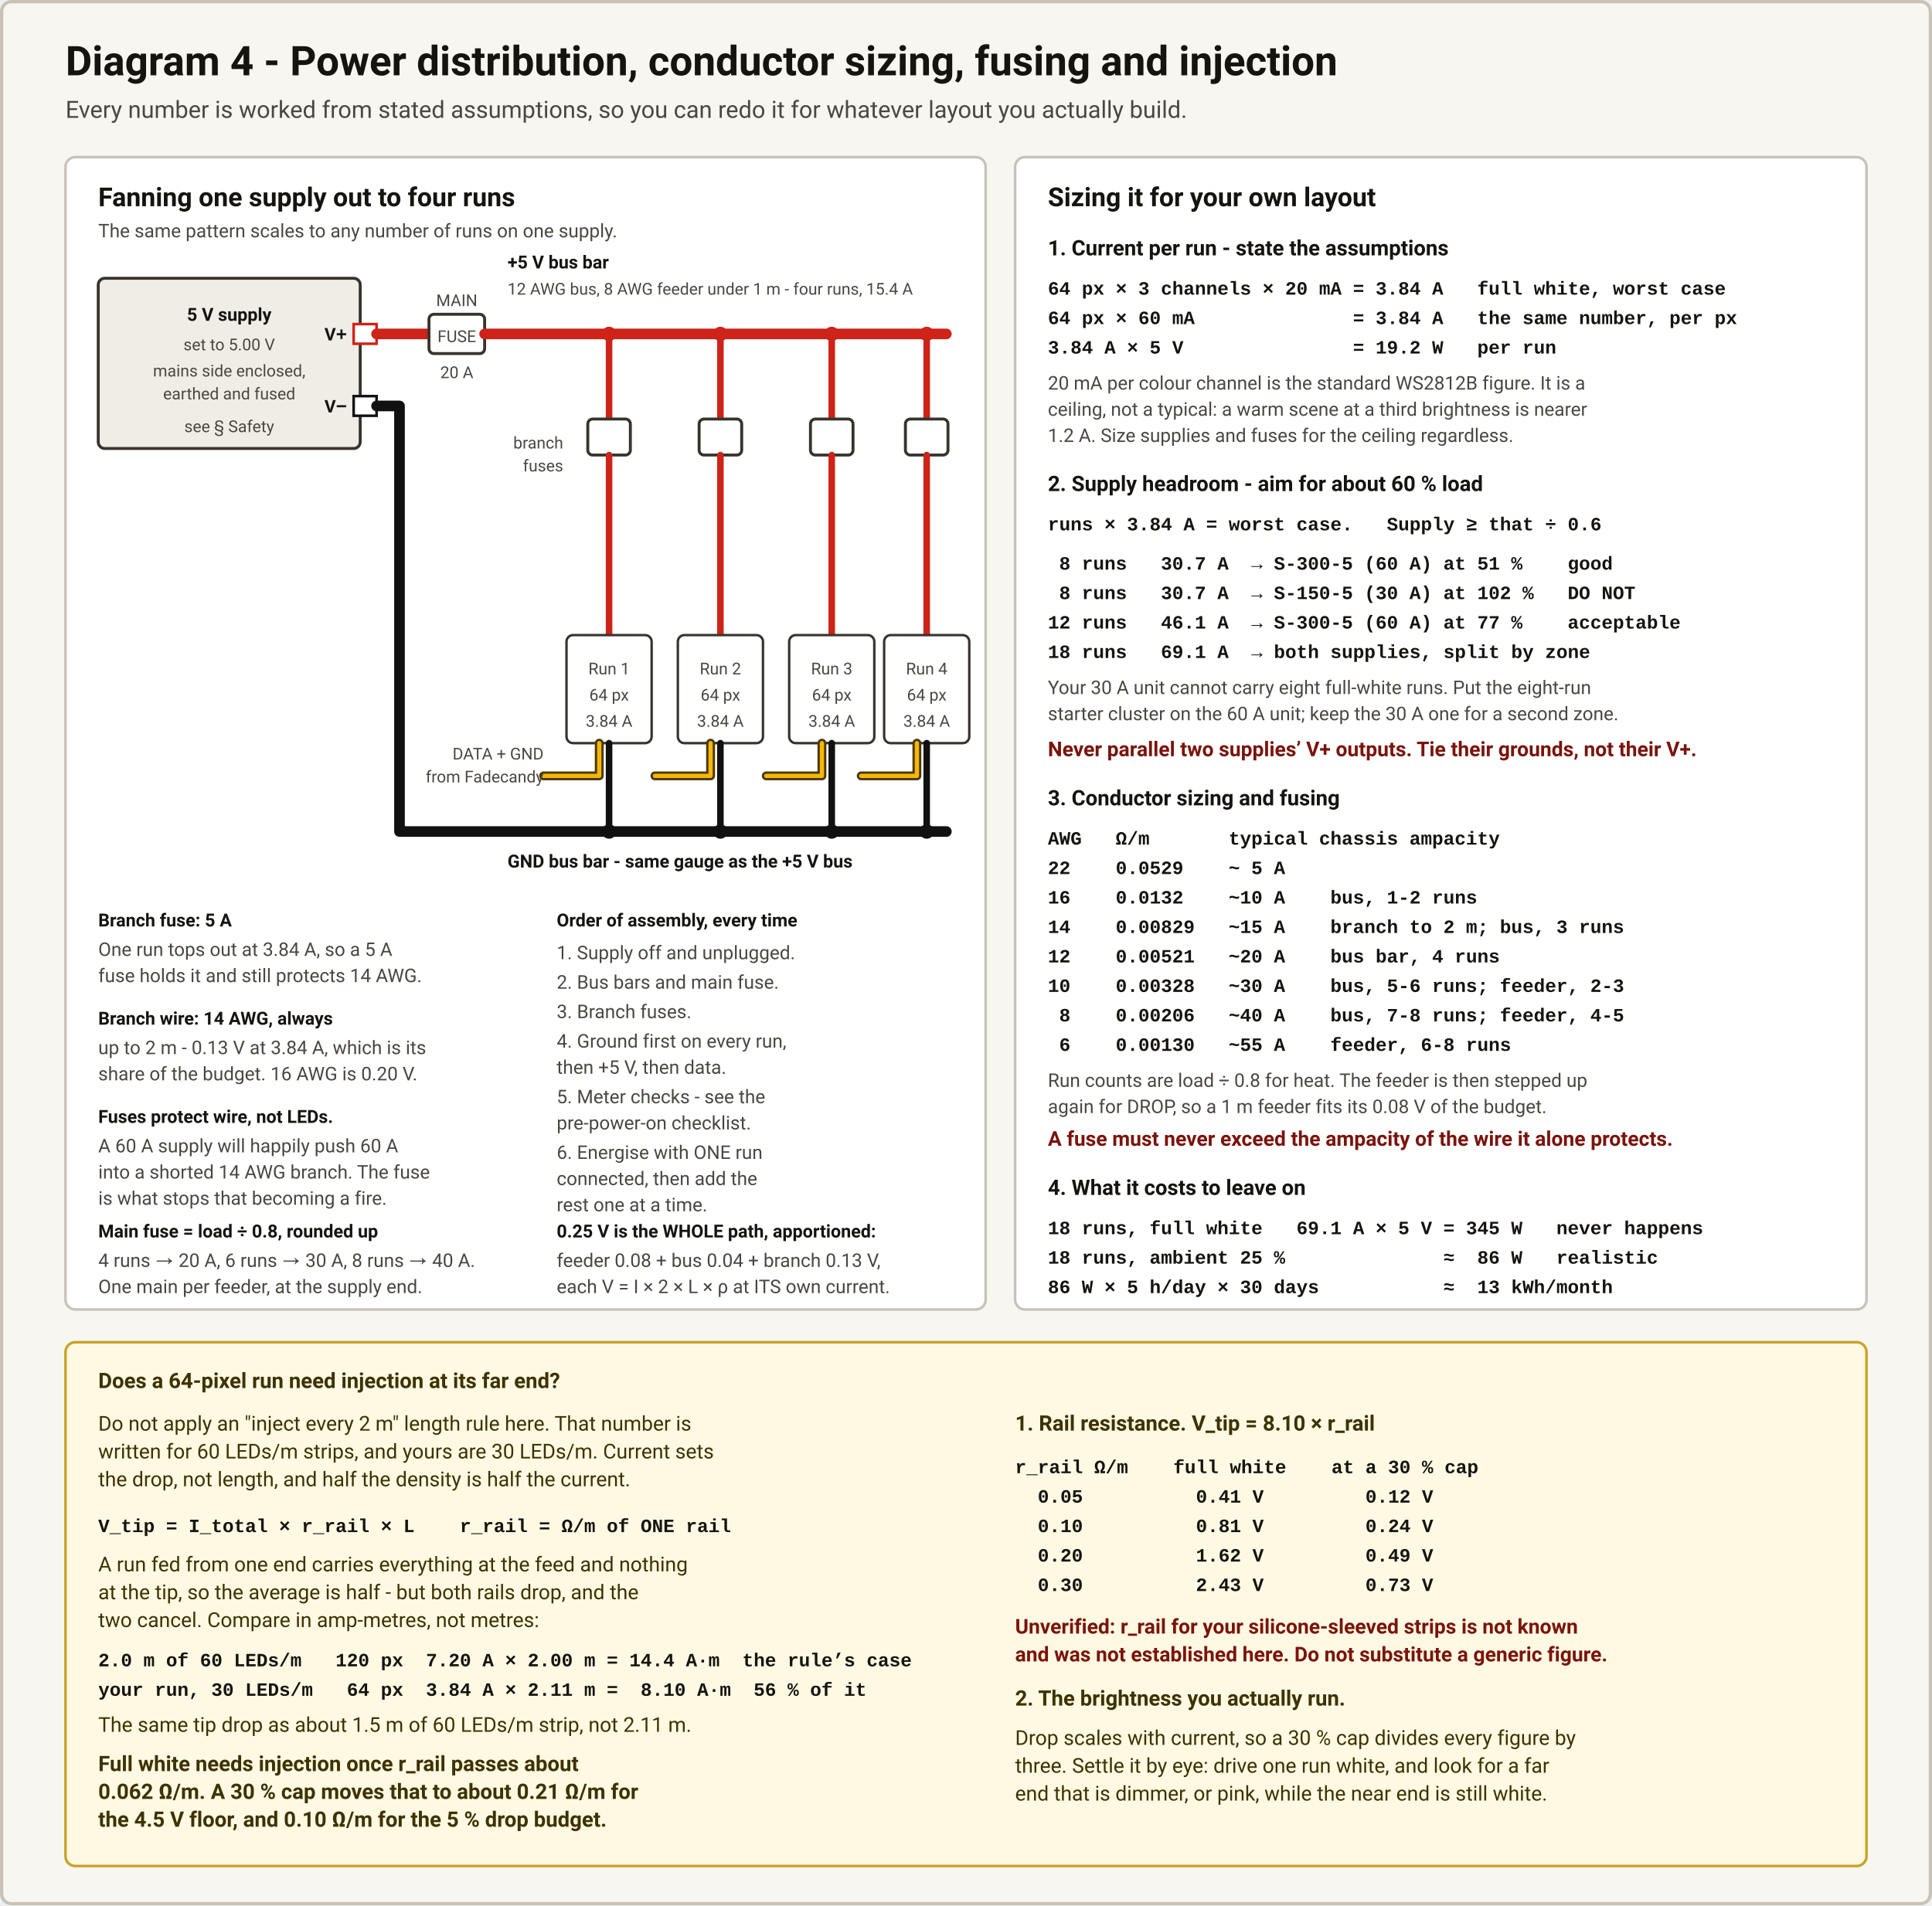
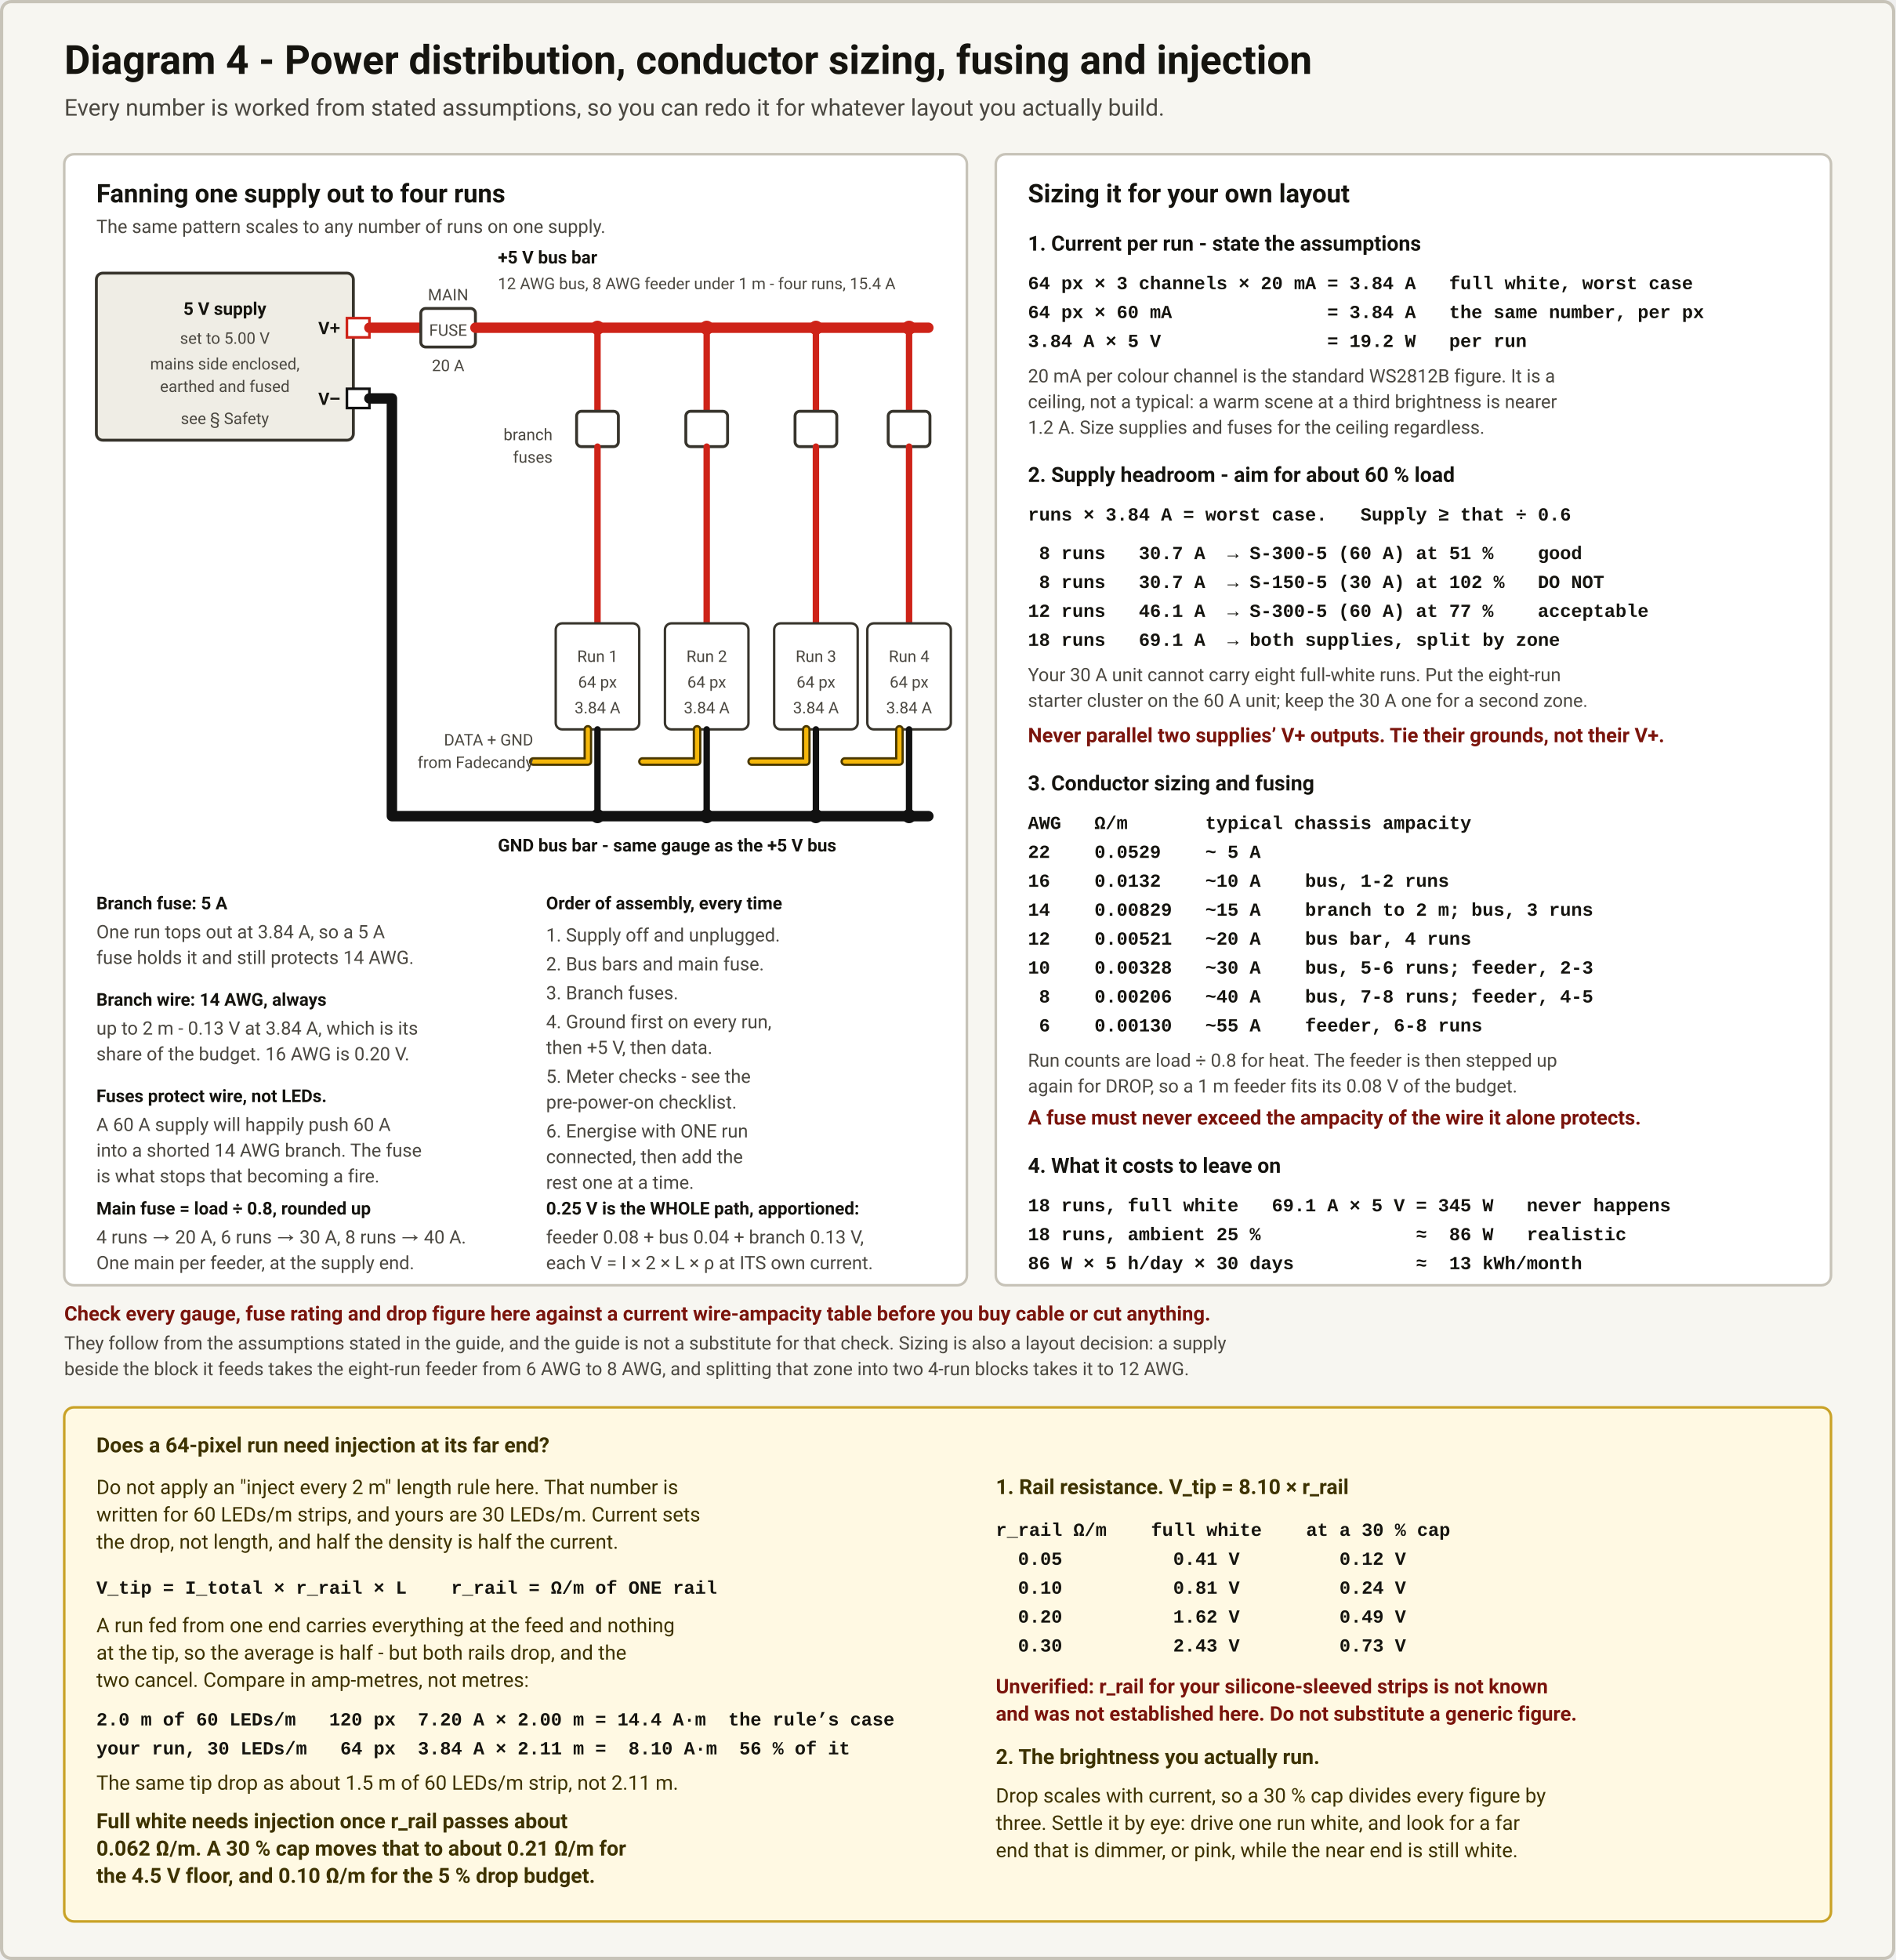
- <svg xmlns="http://www.w3.org/2000/svg" viewBox="0 0 1180 1164" width="1180" height="1164" role="img" aria-labelledby="t4 d4">
+ <svg xmlns="http://www.w3.org/2000/svg" viewBox="0 0 1180 1220" width="1180" height="1220" role="img" aria-labelledby="t4 d4">
  <style>
    .bg     { fill:#F7F6F1; stroke:#C7C3B8; stroke-width:2; }
    .ttl    { font:700 25px ui-sans-serif,system-ui,'Segoe UI',Roboto,Helvetica,Arial,sans-serif; fill:#15140F; }
    .sub    { font:400 14.5px ui-sans-serif,system-ui,'Segoe UI',Roboto,Helvetica,Arial,sans-serif; fill:#4A4740; }
    .lbls   { font:400 11.5px ui-sans-serif,system-ui,'Segoe UI',Roboto,Helvetica,Arial,sans-serif; fill:#4A4740; }
    .tiny   { font:400 10px ui-sans-serif,system-ui,'Segoe UI',Roboto,Helvetica,Arial,sans-serif; fill:#4A4740; }
    .wlbl   { font:700 11px ui-sans-serif,system-ui,'Segoe UI',Roboto,Helvetica,Arial,sans-serif; fill:#15140F; }
    .panttl { font:700 16px ui-sans-serif,system-ui,'Segoe UI',Roboto,Helvetica,Arial,sans-serif; fill:#15140F; }
    .h3     { font:700 13px ui-sans-serif,system-ui,'Segoe UI',Roboto,Helvetica,Arial,sans-serif; fill:#15140F; }
    .mono   { font:600 11.5px ui-monospace,'SFMono-Regular',Consolas,'Liberation Mono',monospace; fill:#15140F; }

    .pan    { fill:#FFFFFF; stroke:#C7C3B8; stroke-width:1.6; }
    .psu    { fill:#EFEDE5; stroke:#37342C; stroke-width:1.8; }
    .run    { fill:#FFFFFF; stroke:#37342C; stroke-width:1.5; }
    .fuse   { fill:#FFFFFF; stroke:#37342C; stroke-width:1.8; }

    .gnd    { stroke:#111111; stroke-width:4; fill:none; stroke-linecap:round; stroke-linejoin:round; }
    .pwr    { stroke:#CE2318; stroke-width:4; fill:none; stroke-linecap:round; stroke-linejoin:round; }
    .gndm   { stroke:#111111; stroke-width:6.5; fill:none; stroke-linecap:round; stroke-linejoin:round; }
    .pwrm   { stroke:#CE2318; stroke-width:6.5; fill:none; stroke-linecap:round; stroke-linejoin:round; }
    .datc   { stroke:#4A3800; stroke-width:5.4; fill:none; stroke-linecap:round; stroke-linejoin:round; }
    .dat    { stroke:#F5B70A; stroke-width:2.6; fill:none; stroke-linecap:round; stroke-linejoin:round; }

    .dot    { fill:#111111; } .dotr { fill:#CE2318; }
    .note   { fill:#FFF9E3; stroke:#C9A227; stroke-width:1.6; }
    .notet  { font:700 13px ui-sans-serif,system-ui,'Segoe UI',Roboto,Helvetica,Arial,sans-serif; fill:#3D3200; }
    .notep  { font:400 12.5px ui-sans-serif,system-ui,'Segoe UI',Roboto,Helvetica,Arial,sans-serif; fill:#3D3200; }
    .warnt  { font:700 12.5px ui-sans-serif,system-ui,'Segoe UI',Roboto,Helvetica,Arial,sans-serif; fill:#7A140C; }
  </style>
-   <rect class="bg" x="1" y="1" width="1178" height="1162" rx="6" />
+   <rect class="bg" x="1" y="1" width="1178" height="1218" rx="6" />
  <text class="ttl" x="40" y="46">Diagram 4 - Power distribution, conductor sizing, fusing and injection</text>
  <text class="sub" x="40" y="72">Every number is worked from stated assumptions, so you can redo it for whatever layout you actually build.</text>
  <rect class="pan" x="40" y="96" width="562" height="704" rx="6" />
  <text class="panttl" x="60" y="126">Fanning one supply out to four runs</text>
  <text class="lbls" x="60" y="145">The same pattern scales to any number of runs on one supply.</text>
  <rect class="psu" x="60" y="170" width="160" height="104" rx="4" />
  <text class="wlbl" x="140" y="196" text-anchor="middle">5 V supply</text>
  <text class="tiny" x="140" y="214" text-anchor="middle">set to 5.00 V</text>
  <text class="tiny" x="140" y="230" text-anchor="middle">mains side enclosed,</text>
  <text class="tiny" x="140" y="244" text-anchor="middle">earthed and fused</text>
  <text class="tiny" x="140" y="264" text-anchor="middle">see § Safety</text>
  <rect x="216" y="198" width="14" height="12" fill="#FFFFFF" stroke="#CE2318" stroke-width="1.6" />
  <text class="mono" x="212" y="208" text-anchor="end">V+</text>
  <rect x="216" y="242" width="14" height="12" fill="#FFFFFF" stroke="#111111" stroke-width="1.6" />
  <text class="mono" x="212" y="252" text-anchor="end">V−</text>
  <path class="pwrm" d="M 230 204 H 262" />
  <rect class="fuse" x="262" y="192" width="34" height="24" rx="3" />
  <path class="pwrm" d="M 296 204 H 578" />
  <text class="tiny" x="279" y="187" text-anchor="middle">MAIN</text>
  <text class="tiny" x="279" y="209" text-anchor="middle">FUSE</text>
  <text class="tiny" x="279" y="231" text-anchor="middle">20 A</text>
  <text class="wlbl" x="310" y="164">+5 V bus bar</text>
  <text class="tiny" x="310" y="180">12 AWG bus, 8 AWG feeder under 1 m - four runs, 15.4 A</text>
  <path class="gndm" d="M 230 248 H 244 V 508 H 578" />
  <text class="wlbl" x="310" y="530">GND bus bar - same gauge as the +5 V bus</text>
  <circle class="dotr" cx="372" cy="204" r="4.4" />
  <path class="pwr" d="M 372 204 V 256" />
  <rect class="fuse" x="359" y="256" width="26" height="22" rx="3" />
  <path class="pwr" d="M 372 278 V 388" />
  <rect class="run" x="346" y="388" width="52" height="66" rx="4" />
  <text class="tiny" x="372" y="412" text-anchor="middle">Run 1</text>
  <text class="tiny" x="372" y="428" text-anchor="middle">64 px</text>
  <text class="tiny" x="372" y="444" text-anchor="middle">3.84 A</text>
  <path class="gnd" d="M 372 454 V 508" />
  <circle class="dot" cx="372" cy="508" r="4.4" />
  <path class="datc" d="M 332 474 H 366 V 454" />
  <path class="dat" d="M 332 474 H 366 V 454" />
  <circle class="dotr" cx="440" cy="204" r="4.4" />
  <path class="pwr" d="M 440 204 V 256" />
  <rect class="fuse" x="427" y="256" width="26" height="22" rx="3" />
  <path class="pwr" d="M 440 278 V 388" />
  <rect class="run" x="414" y="388" width="52" height="66" rx="4" />
  <text class="tiny" x="440" y="412" text-anchor="middle">Run 2</text>
  <text class="tiny" x="440" y="428" text-anchor="middle">64 px</text>
  <text class="tiny" x="440" y="444" text-anchor="middle">3.84 A</text>
  <path class="gnd" d="M 440 454 V 508" />
  <circle class="dot" cx="440" cy="508" r="4.4" />
  <path class="datc" d="M 400 474 H 434 V 454" />
  <path class="dat" d="M 400 474 H 434 V 454" />
  <circle class="dotr" cx="508" cy="204" r="4.4" />
  <path class="pwr" d="M 508 204 V 256" />
  <rect class="fuse" x="495" y="256" width="26" height="22" rx="3" />
  <path class="pwr" d="M 508 278 V 388" />
  <rect class="run" x="482" y="388" width="52" height="66" rx="4" />
  <text class="tiny" x="508" y="412" text-anchor="middle">Run 3</text>
  <text class="tiny" x="508" y="428" text-anchor="middle">64 px</text>
  <text class="tiny" x="508" y="444" text-anchor="middle">3.84 A</text>
  <path class="gnd" d="M 508 454 V 508" />
  <circle class="dot" cx="508" cy="508" r="4.4" />
  <path class="datc" d="M 468 474 H 502 V 454" />
  <path class="dat" d="M 468 474 H 502 V 454" />
  <circle class="dotr" cx="566" cy="204" r="4.4" />
  <path class="pwr" d="M 566 204 V 256" />
  <rect class="fuse" x="553" y="256" width="26" height="22" rx="3" />
  <path class="pwr" d="M 566 278 V 388" />
  <rect class="run" x="540" y="388" width="52" height="66" rx="4" />
  <text class="tiny" x="566" y="412" text-anchor="middle">Run 4</text>
  <text class="tiny" x="566" y="428" text-anchor="middle">64 px</text>
  <text class="tiny" x="566" y="444" text-anchor="middle">3.84 A</text>
  <path class="gnd" d="M 566 454 V 508" />
  <circle class="dot" cx="566" cy="508" r="4.4" />
  <path class="datc" d="M 526 474 H 560 V 454" />
  <path class="dat" d="M 526 474 H 560 V 454" />
  <text class="tiny" x="344" y="274" text-anchor="end">branch</text>
  <text class="tiny" x="344" y="288" text-anchor="end">fuses</text>
  <text class="tiny" x="332" y="464" text-anchor="end">DATA + GND</text>
  <text class="tiny" x="332" y="478" text-anchor="end">from Fadecandy</text>
  <text class="wlbl" x="60" y="566">Branch fuse: 5 A</text>
  <text class="lbls" x="60" y="584">One run tops out at 3.84 A, so a 5 A</text>
  <text class="lbls" x="60" y="600">fuse holds it and still protects 14 AWG.</text>
  <text class="wlbl" x="60" y="626">Branch wire: 14 AWG, always</text>
  <text class="lbls" x="60" y="644">up to 2 m - 0.13 V at 3.84 A, which is its</text>
  <text class="lbls" x="60" y="660">share of the budget. 16 AWG is 0.20 V.</text>
  <text class="wlbl" x="60" y="686">Fuses protect wire, not LEDs.</text>
  <text class="lbls" x="60" y="704">A 60 A supply will happily push 60 A</text>
  <text class="lbls" x="60" y="720">into a shorted 14 AWG branch. The fuse</text>
  <text class="lbls" x="60" y="736">is what stops that becoming a fire.</text>
  <text class="wlbl" x="60" y="756">Main fuse = load ÷ 0.8, rounded up</text>
  <text class="lbls" x="60" y="774">4 runs → 20 A, 6 runs → 30 A, 8 runs → 40 A.</text>
  <text class="lbls" x="60" y="790">One main per feeder, at the supply end.</text>
  <text class="wlbl" x="340" y="756">0.25 V is the WHOLE path, apportioned:</text>
  <text class="lbls" x="340" y="774">feeder 0.08 + bus 0.04 + branch 0.13 V,</text>
  <text class="lbls" x="340" y="790">each V = I × 2 × L × ρ at ITS own current.</text>
  <text class="wlbl" x="340" y="566">Order of assembly, every time</text>
  <text class="lbls" x="340" y="586">1. Supply off and unplugged.</text>
  <text class="lbls" x="340" y="604">2. Bus bars and main fuse.</text>
  <text class="lbls" x="340" y="622">3. Branch fuses.</text>
  <text class="lbls" x="340" y="640">4. Ground first on every run,</text>
  <text class="lbls" x="340" y="656">    then +5 V, then data.</text>
  <text class="lbls" x="340" y="674">5. Meter checks - see the</text>
  <text class="lbls" x="340" y="690">    pre-power-on checklist.</text>
  <text class="lbls" x="340" y="708">6. Energise with ONE run</text>
  <text class="lbls" x="340" y="724">    connected, then add the</text>
  <text class="lbls" x="340" y="740">    rest one at a time.</text>
  <rect class="pan" x="620" y="96" width="520" height="704" rx="6" />
  <text class="panttl" x="640" y="126">Sizing it for your own layout</text>
  <text class="h3" x="640" y="156">1. Current per run - state the assumptions</text>
  <text class="mono" x="640" y="180" xml:space="preserve">64 px × 3 channels × 20 mA = 3.84 A   full white, worst case</text>
  <text class="mono" x="640" y="198" xml:space="preserve">64 px × 60 mA              = 3.84 A   the same number, per px</text>
  <text class="mono" x="640" y="216" xml:space="preserve">3.84 A × 5 V               = 19.2 W   per run</text>
  <text class="lbls" x="640" y="238">20 mA per colour channel is the standard WS2812B figure. It is a</text>
  <text class="lbls" x="640" y="254">ceiling, not a typical: a warm scene at a third brightness is nearer</text>
  <text class="lbls" x="640" y="270">1.2 A. Size supplies and fuses for the ceiling regardless.</text>
  <text class="h3" x="640" y="300">2. Supply headroom - aim for about 60 % load</text>
  <text class="mono" x="640" y="324" xml:space="preserve">runs × 3.84 A = worst case.   Supply ≥ that ÷ 0.6</text>
  <text class="mono" x="640" y="348" xml:space="preserve"> 8 runs   30.7 A  → S-300-5 (60 A) at 51 %    good</text>
  <text class="mono" x="640" y="366" xml:space="preserve"> 8 runs   30.7 A  → S-150-5 (30 A) at 102 %   DO NOT</text>
  <text class="mono" x="640" y="384" xml:space="preserve">12 runs   46.1 A  → S-300-5 (60 A) at 77 %    acceptable</text>
  <text class="mono" x="640" y="402" xml:space="preserve">18 runs   69.1 A  → both supplies, split by zone</text>
  <text class="lbls" x="640" y="424">Your 30 A unit cannot carry eight full-white runs. Put the eight-run</text>
  <text class="lbls" x="640" y="440">starter cluster on the 60 A unit; keep the 30 A one for a second zone.</text>
  <text class="warnt" x="640" y="462">Never parallel two supplies’ V+ outputs. Tie their grounds, not their V+.</text>
  <text class="h3" x="640" y="492">3. Conductor sizing and fusing</text>
  <text class="mono" x="640" y="516" xml:space="preserve">AWG   Ω/m       typical chassis ampacity</text>
  <text class="mono" x="640" y="534" xml:space="preserve">22    0.0529    ~ 5 A</text>
  <text class="mono" x="640" y="552" xml:space="preserve">16    0.0132    ~10 A    bus, 1-2 runs</text>
  <text class="mono" x="640" y="570" xml:space="preserve">14    0.00829   ~15 A    branch to 2 m; bus, 3 runs</text>
  <text class="mono" x="640" y="588" xml:space="preserve">12    0.00521   ~20 A    bus bar, 4 runs</text>
  <text class="mono" x="640" y="606" xml:space="preserve">10    0.00328   ~30 A    bus, 5-6 runs; feeder, 2-3</text>
  <text class="mono" x="640" y="624" xml:space="preserve"> 8    0.00206   ~40 A    bus, 7-8 runs; feeder, 4-5</text>
  <text class="mono" x="640" y="642" xml:space="preserve"> 6    0.00130   ~55 A    feeder, 6-8 runs</text>
  <text class="lbls" x="640" y="664">Run counts are load ÷ 0.8 for heat. The feeder is then stepped up</text>
  <text class="lbls" x="640" y="680">again for DROP, so a 1 m feeder fits its 0.08 V of the budget.</text>
  <text class="warnt" x="640" y="700">A fuse must never exceed the ampacity of the wire it alone protects.</text>
  <text class="h3" x="640" y="730">4. What it costs to leave on</text>
  <text class="mono" x="640" y="754" xml:space="preserve">18 runs, full white   69.1 A × 5 V = 345 W   never happens</text>
  <text class="mono" x="640" y="772" xml:space="preserve">18 runs, ambient 25 %              ≈  86 W   realistic</text>
  <text class="mono" x="640" y="790" xml:space="preserve">86 W × 5 h/day × 30 days           ≈  13 kWh/month</text>
-   <rect class="note" x="40" y="820" width="1100" height="320" rx="6" />
-   <text class="notet" x="60" y="848">Does a 64-pixel run need injection at its far end?</text>
-   <text class="notep" x="60" y="874">Do not apply an "inject every 2 m" length rule here. That number is</text>
-   <text class="notep" x="60" y="891">written for 60 LEDs/m strips, and yours are 30 LEDs/m. Current sets</text>
-   <text class="notep" x="60" y="908">the drop, not length, and half the density is half the current.</text>
-   <text class="mono" x="60" y="936" xml:space="preserve">V_tip = I_total × r_rail × L    r_rail = Ω/m of ONE rail</text>
-   <text class="notep" x="60" y="960">A run fed from one end carries everything at the feed and nothing</text>
-   <text class="notep" x="60" y="977">at the tip, so the average is half - but both rails drop, and the</text>
-   <text class="notep" x="60" y="994">two cancel. Compare in amp-metres, not metres:</text>
-   <text class="mono" x="60" y="1018" xml:space="preserve">2.0 m of 60 LEDs/m   120 px  7.20 A × 2.00 m = 14.4 A·m  the rule’s case</text>
-   <text class="mono" x="60" y="1036" xml:space="preserve">your run, 30 LEDs/m   64 px  3.84 A × 2.11 m =  8.10 A·m  56 % of it</text>
-   <text class="notep" x="60" y="1058">The same tip drop as about 1.5 m of 60 LEDs/m strip, not 2.11 m.</text>
-   <text class="notet" x="60" y="1082">Full white needs injection once r_rail passes about</text>
-   <text class="notet" x="60" y="1099">0.062 Ω/m. A 30 % cap moves that to about 0.21 Ω/m for</text>
-   <text class="notet" x="60" y="1116">the 4.5 V floor, and 0.10 Ω/m for the 5 % drop budget.</text>
-   <text class="notet" x="620" y="874">1. Rail resistance.   V_tip = 8.10 × r_rail</text>
-   <text class="mono" x="620" y="900" xml:space="preserve">r_rail Ω/m    full white    at a 30 % cap</text>
-   <text class="mono" x="620" y="918" xml:space="preserve">  0.05          0.41 V         0.12 V</text>
-   <text class="mono" x="620" y="936" xml:space="preserve">  0.10          0.81 V         0.24 V</text>
-   <text class="mono" x="620" y="954" xml:space="preserve">  0.20          1.62 V         0.49 V</text>
-   <text class="mono" x="620" y="972" xml:space="preserve">  0.30          2.43 V         0.73 V</text>
-   <text class="warnt" x="620" y="998">Unverified: r_rail for your silicone-sleeved strips is not known</text>
-   <text class="warnt" x="620" y="1015">and was not established here. Do not substitute a generic figure.</text>
-   <text class="notet" x="620" y="1042">2. The brightness you actually run.</text>
-   <text class="notep" x="620" y="1066">Drop scales with current, so a 30 % cap divides every figure by</text>
-   <text class="notep" x="620" y="1083">three. Settle it by eye: drive one run white, and look for a far</text>
-   <text class="notep" x="620" y="1100">end that is dimmer, or pink, while the near end is still white.</text>
+   <text class="warnt" x="40" y="822">Check every gauge, fuse rating and drop figure here against a current wire-ampacity table before you buy cable or cut anything.</text>
+   <text class="lbls" x="40" y="840">They follow from the assumptions stated in the guide, and the guide is not a substitute for that check. Sizing is also a layout decision: a supply</text>
+   <text class="lbls" x="40" y="856">beside the block it feeds takes the eight-run feeder from 6 AWG to 8 AWG, and splitting that zone into two 4-run blocks takes it to 12 AWG.</text>
+   <rect class="note" x="40" y="876" width="1100" height="320" rx="6" />
+   <text class="notet" x="60" y="904">Does a 64-pixel run need injection at its far end?</text>
+   <text class="notep" x="60" y="930">Do not apply an "inject every 2 m" length rule here. That number is</text>
+   <text class="notep" x="60" y="947">written for 60 LEDs/m strips, and yours are 30 LEDs/m. Current sets</text>
+   <text class="notep" x="60" y="964">the drop, not length, and half the density is half the current.</text>
+   <text class="mono" x="60" y="992" xml:space="preserve">V_tip = I_total × r_rail × L    r_rail = Ω/m of ONE rail</text>
+   <text class="notep" x="60" y="1016">A run fed from one end carries everything at the feed and nothing</text>
+   <text class="notep" x="60" y="1033">at the tip, so the average is half - but both rails drop, and the</text>
+   <text class="notep" x="60" y="1050">two cancel. Compare in amp-metres, not metres:</text>
+   <text class="mono" x="60" y="1074" xml:space="preserve">2.0 m of 60 LEDs/m   120 px  7.20 A × 2.00 m = 14.4 A·m  the rule’s case</text>
+   <text class="mono" x="60" y="1092" xml:space="preserve">your run, 30 LEDs/m   64 px  3.84 A × 2.11 m =  8.10 A·m  56 % of it</text>
+   <text class="notep" x="60" y="1114">The same tip drop as about 1.5 m of 60 LEDs/m strip, not 2.11 m.</text>
+   <text class="notet" x="60" y="1138">Full white needs injection once r_rail passes about</text>
+   <text class="notet" x="60" y="1155">0.062 Ω/m. A 30 % cap moves that to about 0.21 Ω/m for</text>
+   <text class="notet" x="60" y="1172">the 4.5 V floor, and 0.10 Ω/m for the 5 % drop budget.</text>
+   <text class="notet" x="620" y="930">1. Rail resistance.   V_tip = 8.10 × r_rail</text>
+   <text class="mono" x="620" y="956" xml:space="preserve">r_rail Ω/m    full white    at a 30 % cap</text>
+   <text class="mono" x="620" y="974" xml:space="preserve">  0.05          0.41 V         0.12 V</text>
+   <text class="mono" x="620" y="992" xml:space="preserve">  0.10          0.81 V         0.24 V</text>
+   <text class="mono" x="620" y="1010" xml:space="preserve">  0.20          1.62 V         0.49 V</text>
+   <text class="mono" x="620" y="1028" xml:space="preserve">  0.30          2.43 V         0.73 V</text>
+   <text class="warnt" x="620" y="1054">Unverified: r_rail for your silicone-sleeved strips is not known</text>
+   <text class="warnt" x="620" y="1071">and was not established here. Do not substitute a generic figure.</text>
+   <text class="notet" x="620" y="1098">2. The brightness you actually run.</text>
+   <text class="notep" x="620" y="1122">Drop scales with current, so a 30 % cap divides every figure by</text>
+   <text class="notep" x="620" y="1139">three. Settle it by eye: drive one run white, and look for a far</text>
+   <text class="notep" x="620" y="1156">end that is dimmer, or pink, while the near end is still white.</text>
</svg>
